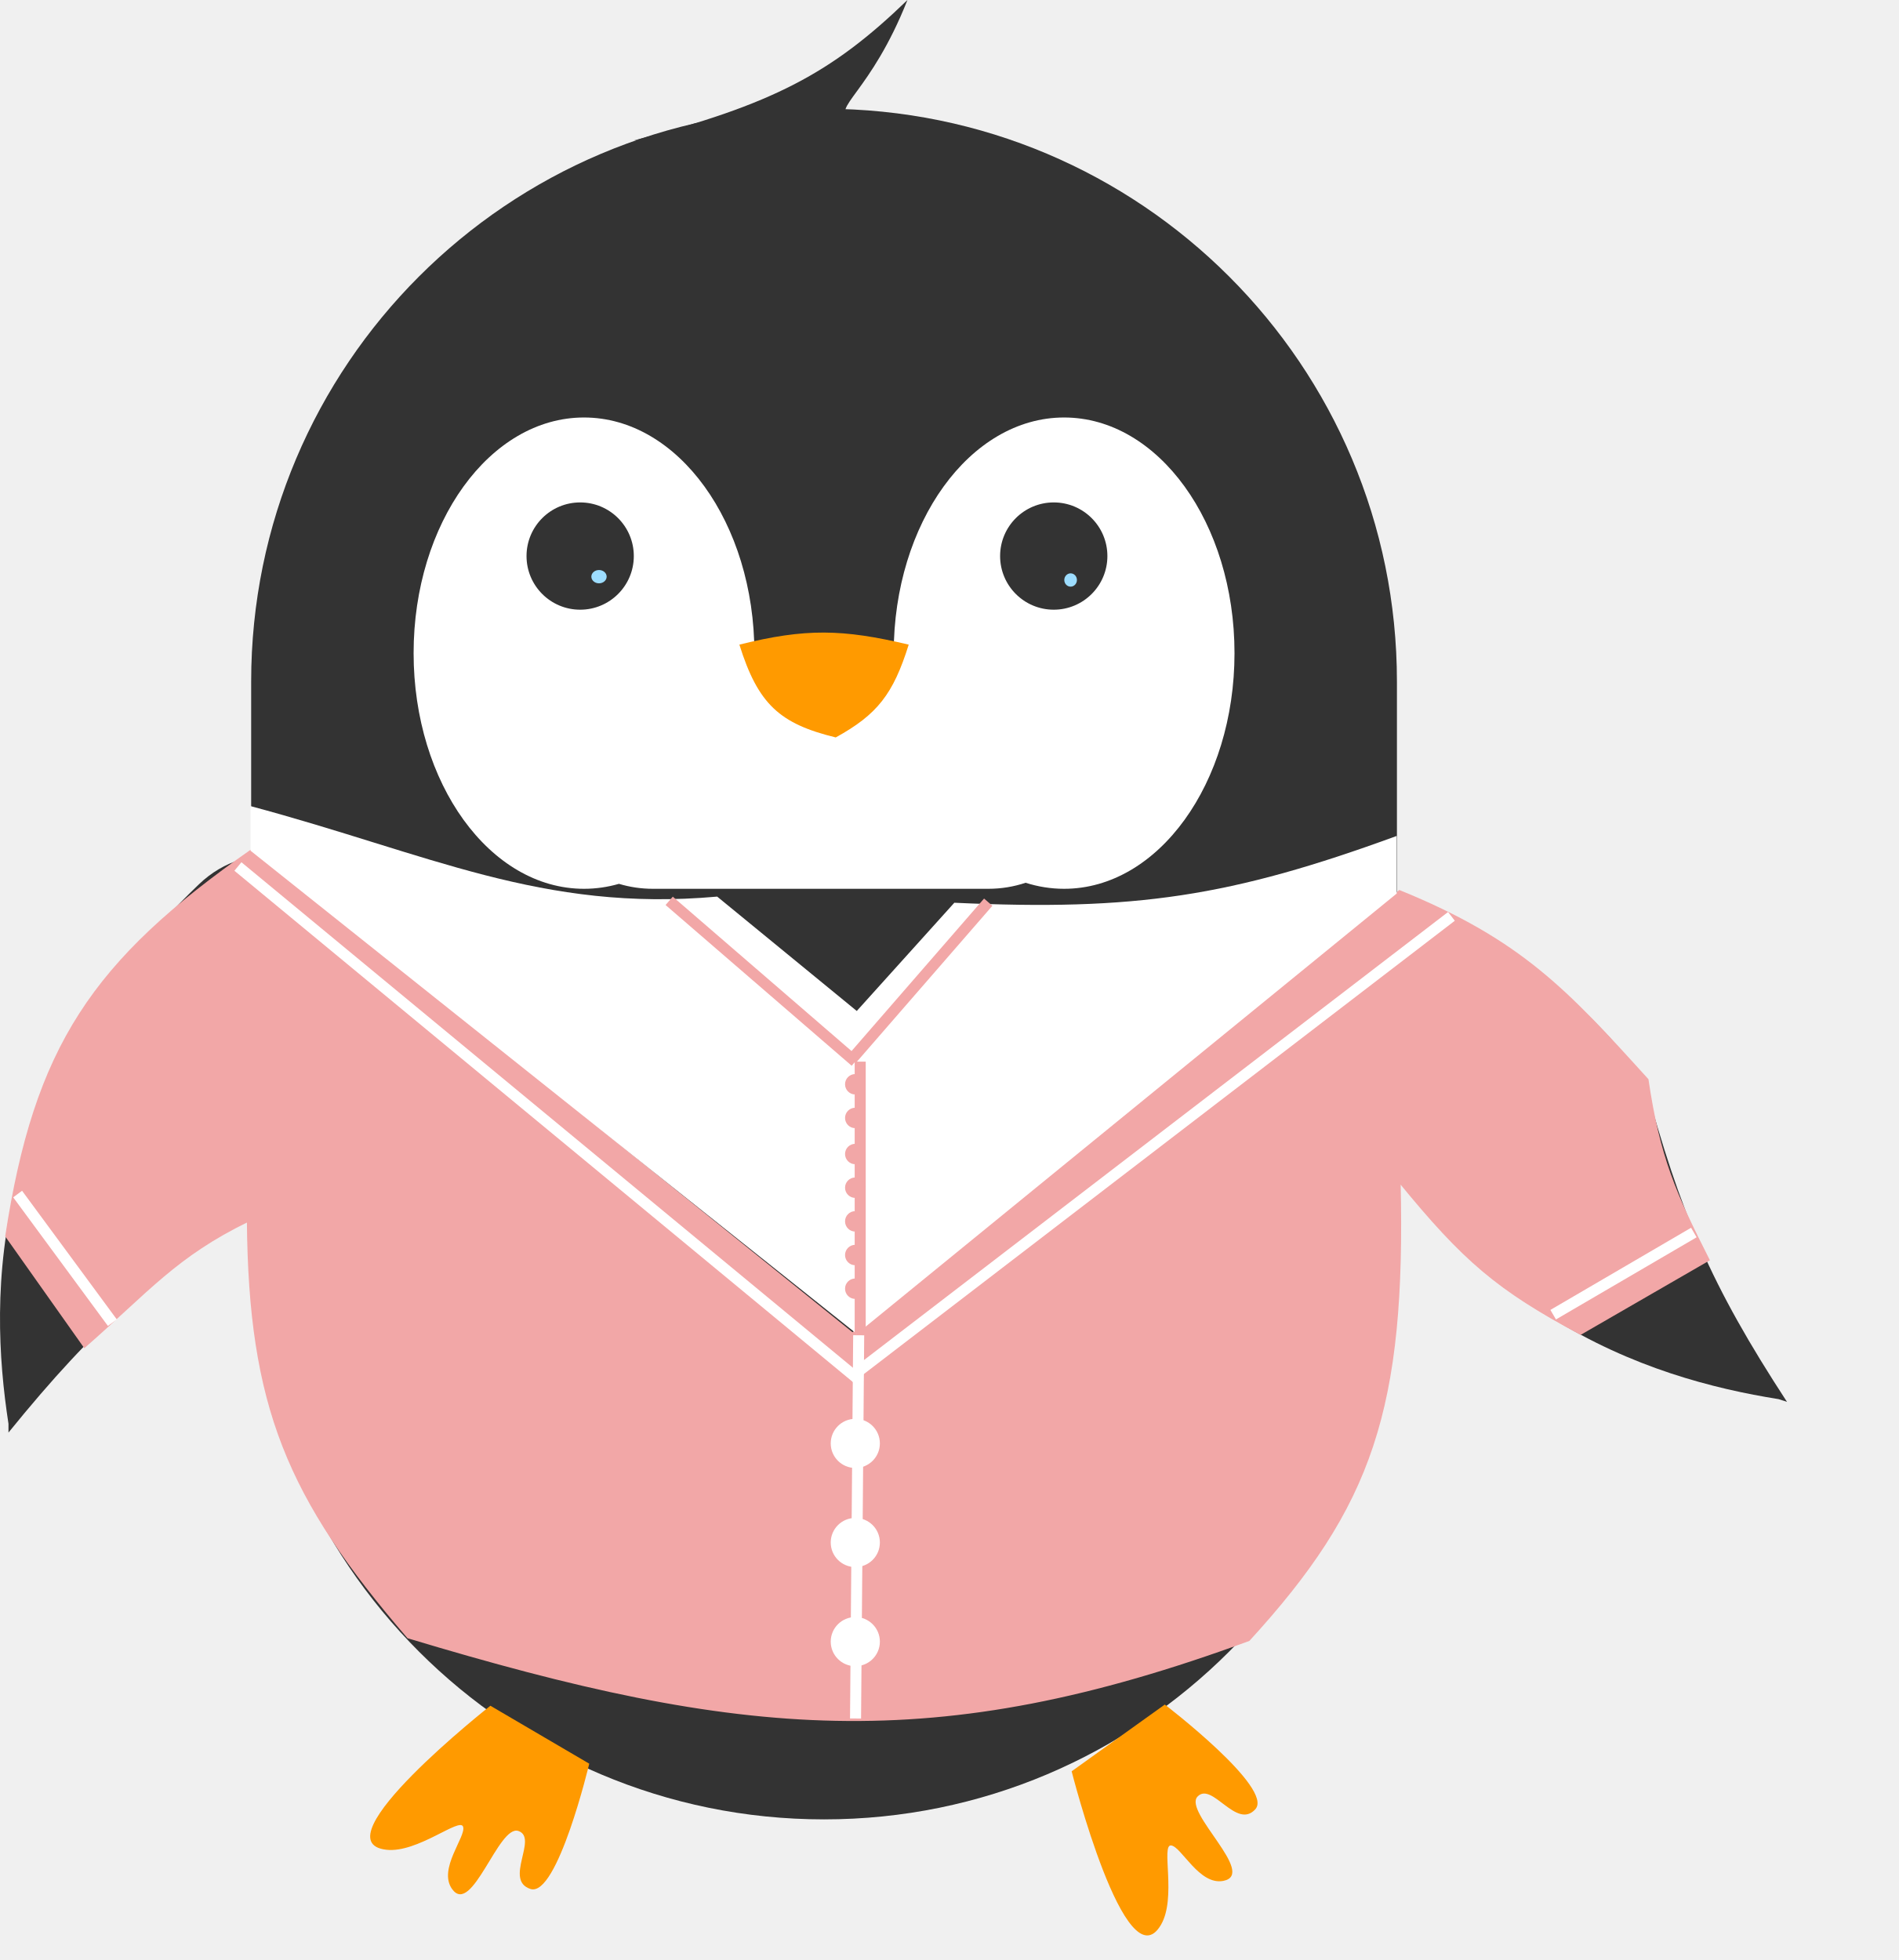
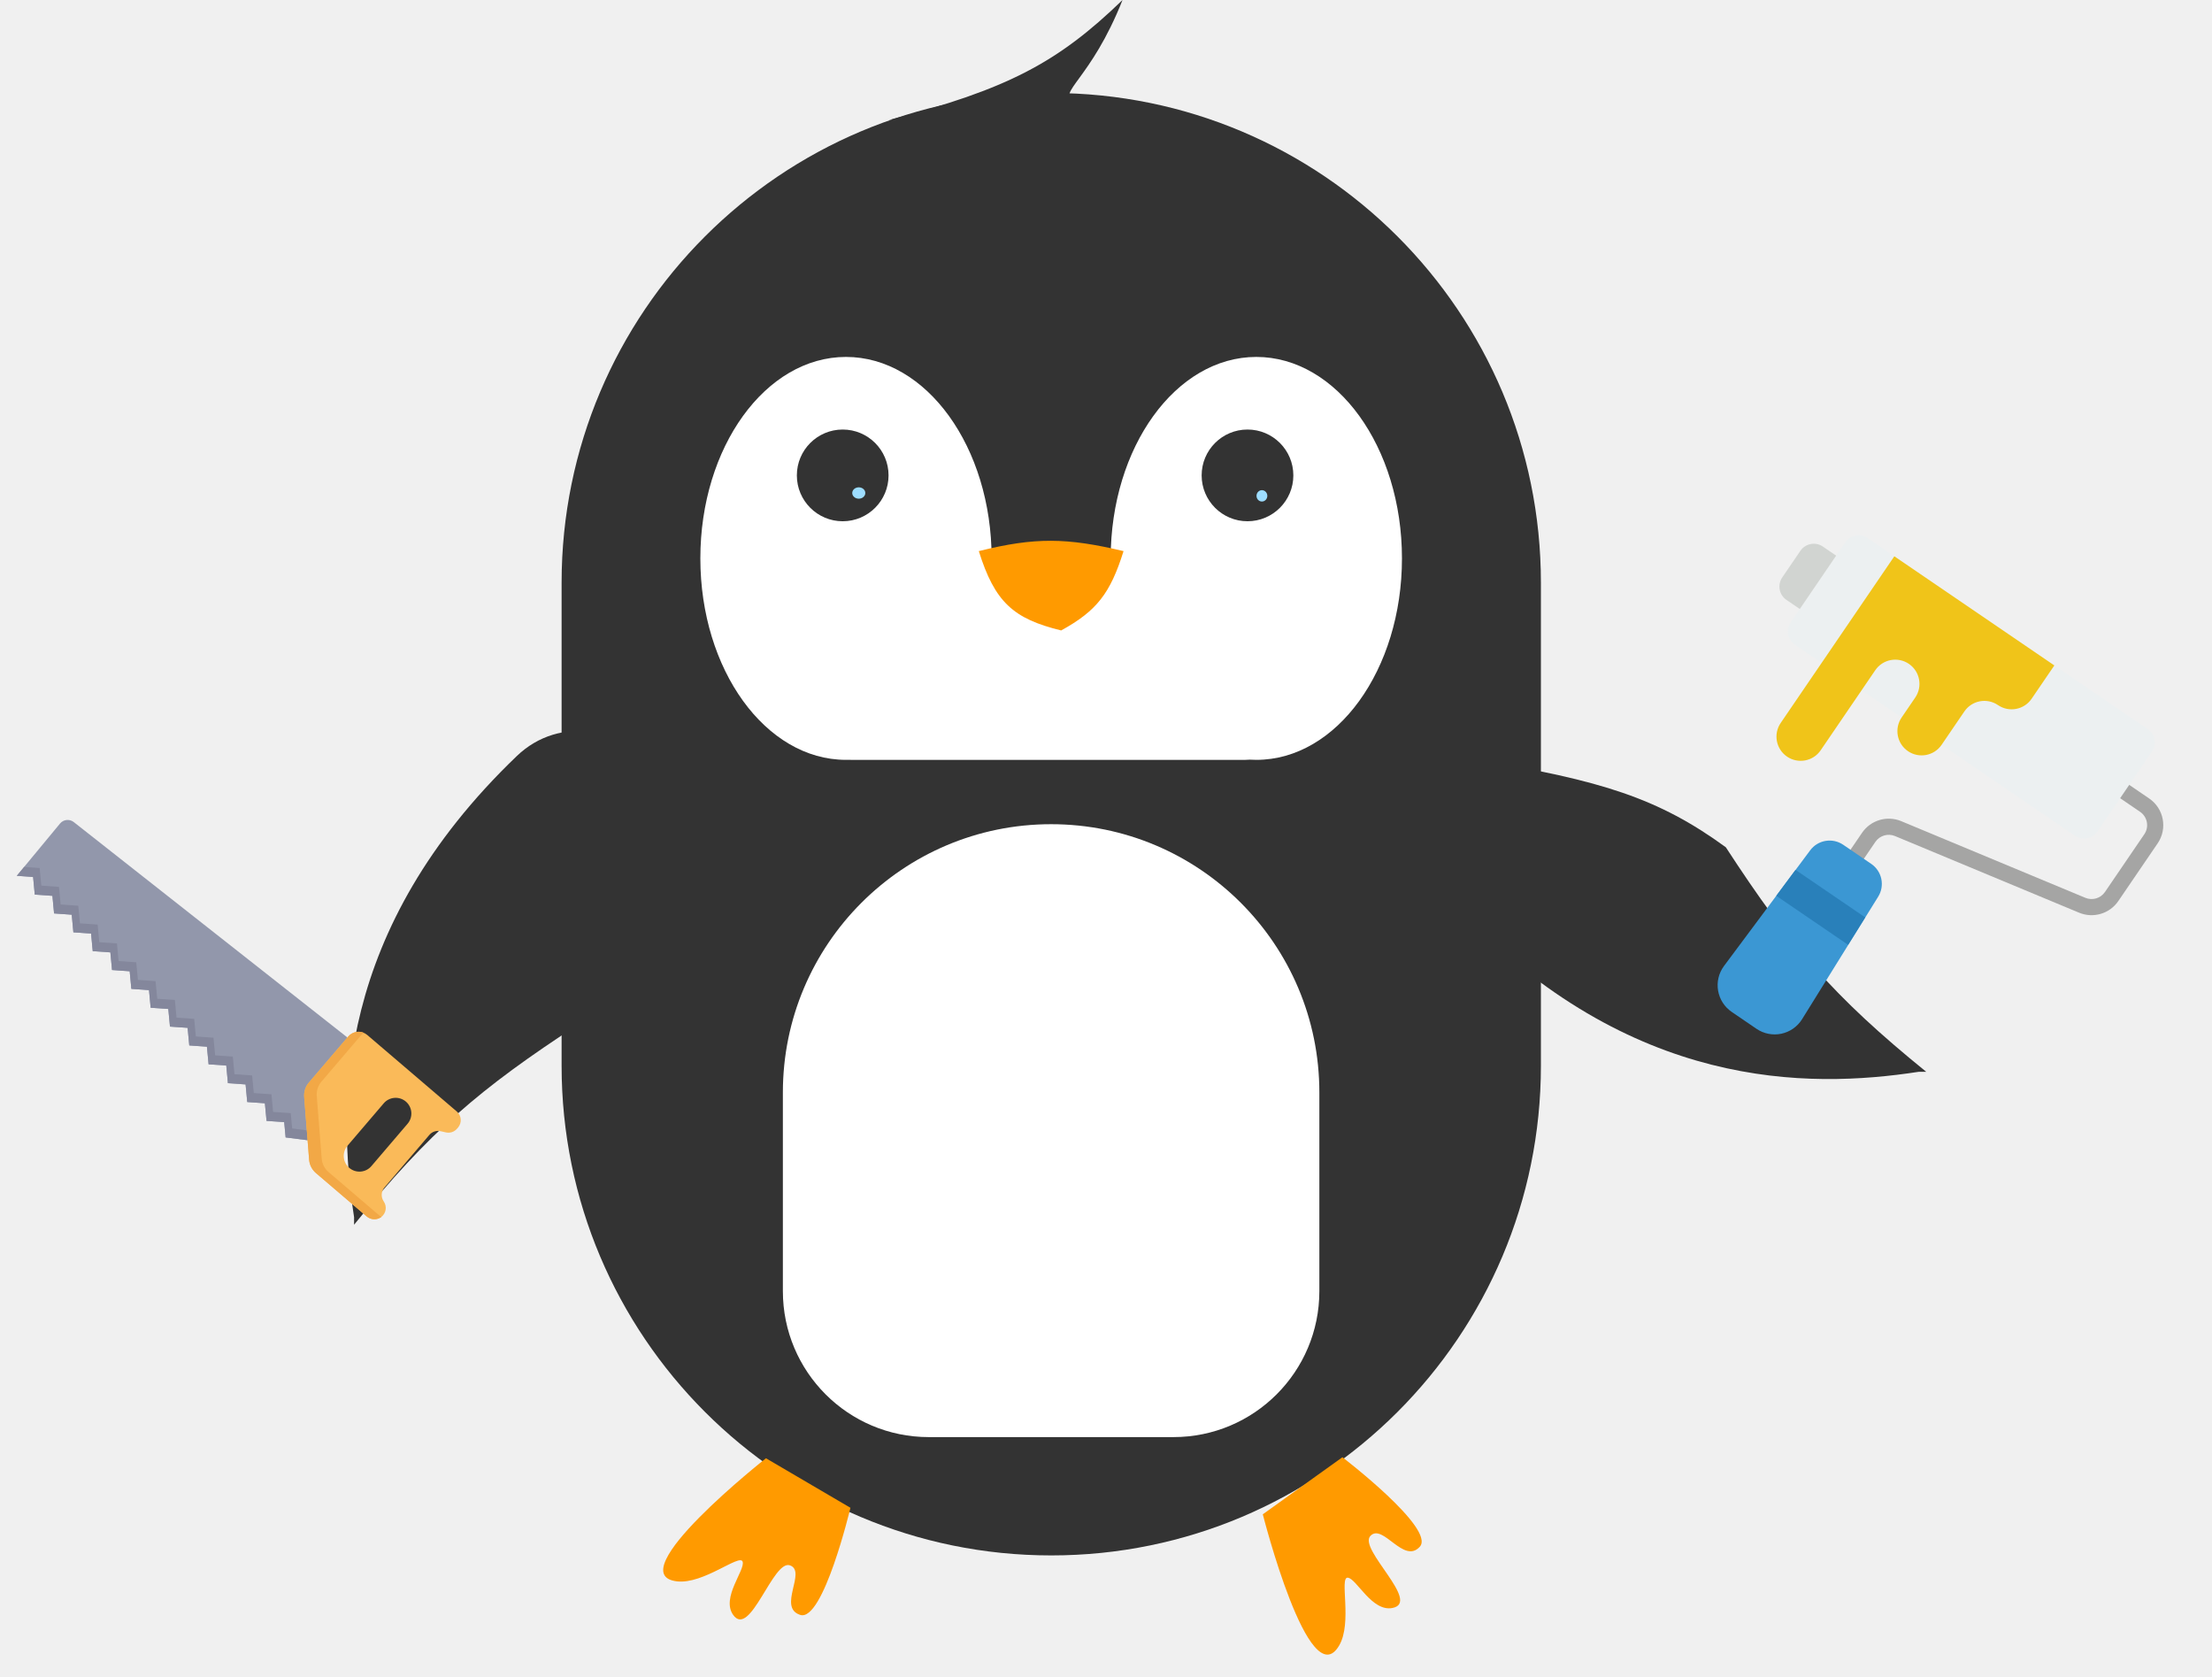
- <svg xmlns="http://www.w3.org/2000/svg" width="494" height="510" viewBox="0 0 494 510" fill="none">
-   <path d="M51.743 230.109C-3.324 282.889 -2.997 336.593 2.205 370.468L2.205 372.762C25.145 344.476 40.362 331.415 70.55 311.756C85.496 291.248 90.909 273.865 97.154 236.072C84.859 221.173 64.855 217.542 51.743 230.109Z" fill="#333333" />
-   <rect x="65.348" y="28.298" width="298.11" height="445.112" rx="149.055" fill="#333333" />
-   <path d="M236.106 0C216.423 19.031 201.098 27.207 164.906 36.545L221.299 30.874C215.968 28.194 226.458 24.344 236.106 0Z" fill="#333333" />
-   <path d="M100.537 481.315C82.6 479.294 127.591 443.84 127.591 443.84L153.313 458.919C153.313 458.919 145.005 493.798 138.013 491.516C131.02 489.234 140.081 478.284 134.908 476.437C129.735 474.591 122.8 498.822 117.612 491.516C113.893 486.281 121.316 477.897 120.494 475.328C119.673 472.759 108.622 482.226 100.537 481.315Z" fill="#FF9A00" />
-   <path d="M302.055 500.856C292.913 516.42 278.824 460.899 278.824 460.899L303.061 443.533C303.061 443.533 331.546 465.31 326.617 470.769C321.688 476.229 315.37 463.498 311.579 467.472C307.788 471.447 327.104 487.638 318.319 489.407C312.024 490.674 307.384 480.484 304.703 480.189C302.023 479.894 306.176 493.84 302.055 500.856Z" fill="#FF9A00" />
-   <path fill-rule="evenodd" clip-rule="evenodd" d="M196.28 169.951V169.951H232.53C232.53 169.951 232.53 169.951 232.53 169.951C232.53 136.086 252.378 108.633 276.863 108.633C301.348 108.633 321.197 136.086 321.197 169.951C321.197 203.816 301.348 231.269 276.863 231.269C273.42 231.269 270.068 230.726 266.851 229.698C263.799 230.717 260.533 231.269 257.138 231.269H169.872C166.802 231.269 163.837 230.818 161.04 229.978C158.105 230.824 155.063 231.269 151.947 231.269C127.462 231.269 107.613 203.816 107.613 169.951C107.613 136.086 127.462 108.633 151.947 108.633C176.431 108.633 196.28 136.086 196.28 169.951Z" fill="white" />
-   <path d="M236.432 167.736C219.245 163.656 209.562 163.446 192.375 167.736C197.23 183.234 202.849 188.322 217.445 191.884C228.24 185.937 232.39 180.653 236.432 167.736Z" fill="#FF9A00" />
-   <circle cx="150.95" cy="144.689" r="13.957" fill="#333333" />
-   <circle cx="274.168" cy="144.689" r="13.957" fill="#333333" />
-   <ellipse cx="278.554" cy="150.917" rx="1.644" ry="1.731" fill="#9DDDFF" />
-   <ellipse cx="155.85" cy="150.052" rx="1.99" ry="1.731" fill="#9DDDFF" />
-   <path d="M344.293 273.946C377.69 342.524 428.917 358.647 462.758 364.062L464.942 364.764C445.033 334.268 437.257 315.783 427.779 281.028C412.829 260.523 397.936 250.05 363.868 232.539C345.92 239.685 336.342 257.618 344.293 273.946Z" fill="#333333" />
-   <path d="M21.991 350.388L1.652 321.637C9.196 272.382 24.066 250.198 65.68 221.122L221.807 347.022L364.127 231.907C395.749 244.767 407.705 257.846 428.627 280.945C431.612 301.23 435.819 310.649 444.509 327.811L411.238 347.022C389.658 335.477 380.936 328.002 364.127 307.443C365.534 366.605 356.826 391.844 324.898 426.731C243.067 456.782 193.195 452.249 106.189 426.017C74.875 389.641 64.931 365.93 64.524 317.65C45.794 326.769 38.574 335.864 21.991 350.388Z" fill="#F2A7A7" stroke="#F2A7A7" stroke-width="0.574" />
-   <line x1="223.415" y1="347.439" x2="222.598" y2="447.159" stroke="white" stroke-width="2.87" />
-   <line x1="4.589" y1="310.698" x2="29.233" y2="344.164" stroke="white" stroke-width="2.87" />
-   <line x1="61.899" y1="225.465" x2="222.891" y2="358.562" stroke="white" stroke-width="2.87" />
-   <line x1="221.107" y1="358.53" x2="377.642" y2="238.443" stroke="white" stroke-width="2.87" />
-   <path d="M65.184 209.754C111.592 222.168 140.969 237.402 186.6 233.3L222.917 263.061L248.301 234.899C295.504 237.077 320.255 233.295 363.391 217.519V232.511L222.917 347.079L65.184 221.354V209.754Z" fill="white" />
-   <path fill-rule="evenodd" clip-rule="evenodd" d="M222.958 276.248L258.205 235.685L256.038 233.803L221.554 273.488L175.048 233.317L173.172 235.489L221.59 277.311L222.376 276.401L222.376 347.078H225.246L225.246 276.248H222.958Z" fill="#F2A7A7" />
-   <circle cx="222.528" cy="282.132" r="2.661" fill="#F2A7A7" />
-   <circle cx="222.528" cy="290.893" r="2.661" fill="#F2A7A7" />
-   <circle cx="222.528" cy="300.28" r="2.661" fill="#F2A7A7" />
-   <circle cx="222.528" cy="309.041" r="2.661" fill="#F2A7A7" />
-   <circle cx="222.528" cy="317.802" r="2.661" fill="#F2A7A7" />
-   <circle cx="222.528" cy="326.563" r="2.661" fill="#F2A7A7" />
-   <circle cx="222.528" cy="335.324" r="2.661" fill="#F2A7A7" />
-   <circle cx="222.535" cy="375.579" r="6.394" fill="white" />
-   <circle cx="222.535" cy="401.367" r="6.394" fill="white" />
-   <circle cx="222.535" cy="427.156" r="6.394" fill="white" />
-   <line x1="404.112" y1="342.087" x2="440.711" y2="320.708" stroke="white" stroke-width="2.87" />
+ <svg xmlns="http://www.w3.org/2000/svg" width="677" height="513" viewBox="0 0 677 513" fill="none">
+   <path d="M446.112 278.171C499.178 333.534 553.173 333.206 587.231 327.976L589.537 327.976C561.098 304.912 547.967 289.612 528.201 259.263C507.582 244.236 490.105 238.793 452.108 232.515C437.127 244.877 433.477 264.989 446.112 278.171Z" fill="#333333" />
+   <path d="M158.176 231.348C102.81 284.412 103.139 338.405 108.369 372.463V374.769C131.433 346.33 146.733 333.2 177.084 313.435C192.111 292.816 197.554 275.339 203.832 237.343C191.471 222.363 171.358 218.713 158.176 231.348Z" fill="#333333" />
+   <rect x="171.883" y="28.452" width="299.724" height="447.51" rx="149.86" fill="#333333" />
+   <path d="M343.558 0C323.769 19.134 308.361 27.354 271.973 36.741L328.671 31.041C323.311 28.346 333.858 24.475 343.558 0Z" fill="#333333" />
+   <path d="M207.223 483.905C189.19 481.873 234.424 446.228 234.424 446.228L260.286 461.388C260.286 461.388 251.933 496.455 244.902 494.161C237.872 491.866 246.982 480.857 241.781 479C236.58 477.144 229.608 501.506 224.391 494.161C220.653 488.897 228.115 480.468 227.289 477.886C226.464 475.303 215.353 484.821 207.223 483.905Z" fill="#FF9A00" />
+   <path d="M409.847 503.551C400.656 519.199 386.49 463.378 386.49 463.378L410.859 445.919C410.859 445.919 439.498 467.814 434.542 473.302C429.587 478.791 423.234 465.992 419.423 469.988C415.611 473.984 435.032 490.262 426.2 492.04C419.871 493.314 415.205 483.069 412.51 482.773C409.815 482.477 413.991 496.497 409.847 503.551Z" fill="#FF9A00" />
+   <path fill-rule="evenodd" clip-rule="evenodd" d="M303.495 170.869V170.871H339.934C339.934 170.87 339.934 170.869 339.934 170.869C339.934 136.821 359.89 109.221 384.507 109.221C409.124 109.221 429.081 136.821 429.081 170.869C429.081 204.916 409.124 232.517 384.507 232.517C383.839 232.517 383.175 232.496 382.514 232.456C382.071 232.497 381.622 232.519 381.168 232.519H260.432C260.22 232.519 260.01 232.514 259.801 232.505C259.508 232.513 259.215 232.517 258.921 232.517C234.304 232.517 214.348 204.916 214.348 170.869C214.348 136.821 234.304 109.221 258.921 109.221C283.538 109.221 303.495 136.821 303.495 170.869Z" fill="white" />
+   <path d="M343.87 168.641C326.589 164.539 316.854 164.328 299.574 168.641C304.456 184.223 310.105 189.338 324.78 192.919C335.634 186.94 339.805 181.627 343.87 168.641Z" fill="#FF9A00" />
+   <ellipse cx="257.916" cy="145.471" rx="14.033" ry="14.033" fill="#333333" />
+   <ellipse cx="381.806" cy="145.471" rx="14.033" ry="14.033" fill="#333333" />
+   <ellipse cx="386.219" cy="151.732" rx="1.653" ry="1.74" fill="#9DDDFF" />
+   <ellipse cx="262.837" cy="150.862" rx="2.001" ry="1.74" fill="#9DDDFF" />
+   <path d="M239.605 334.304C239.605 288.963 276.362 252.207 321.703 252.207C367.044 252.207 403.8 288.963 403.8 334.304V395.101C403.8 419.763 383.808 439.755 359.146 439.755H284.26C259.598 439.755 239.605 419.763 239.605 395.101V334.304Z" fill="white" />
+   <g clip-path="url(#clip0_915_14811)">
+     <path d="M22.575 251.553C21.955 251.065 21.168 250.838 20.384 250.922C19.599 251.006 18.878 251.393 18.375 252.001L5.129 268.002L10.125 268.353L10.633 273.749L16.035 274.131L16.543 279.516L21.945 279.898L22.453 285.294L27.866 285.665L28.374 291.06L33.775 291.432L34.284 296.827L39.687 297.21L40.194 302.595L45.596 302.977L46.105 308.373L51.506 308.744L52.014 314.14L57.416 314.522L57.924 319.908L63.326 320.29L63.834 325.685L69.246 326.056L69.754 331.452L75.156 331.835L75.664 337.219L81.066 337.602L81.574 342.997L86.975 343.369L87.412 348.059L94.156 348.911L106.335 317.48L22.575 251.553Z" fill="#9297AB" />
+     <path d="M95.275 346.058L94.165 348.914L87.424 348.053L86.987 343.371L81.587 343L81.074 337.603L75.676 337.223L75.171 331.838L69.763 331.455L69.261 326.059L63.85 325.687L63.337 320.29L57.939 319.909L57.424 314.522L52.026 314.141L51.513 308.743L46.113 308.373L45.61 302.978L40.202 302.595L39.698 297.21L34.299 296.829L33.786 291.433L28.387 291.062L27.884 285.667L22.463 285.292L21.961 279.896L16.553 279.513L16.047 274.128L10.65 273.749L10.137 268.351L5.145 268.004L7.402 265.276L12.133 265.613L12.649 271.001L18.045 271.392L18.563 276.768L23.957 277.16L24.473 282.547L29.884 282.92L30.386 288.314L35.787 288.685L36.3 294.082L41.697 294.463L42.212 299.85L47.61 300.231L48.123 305.628L53.523 305.998L54.026 311.393L59.434 311.777L59.938 317.162L65.337 317.541L65.85 322.939L71.26 323.312L71.763 328.707L77.171 329.091L77.676 334.475L83.084 334.859L83.587 340.253L88.986 340.623L89.421 345.316L95.275 346.058Z" fill="#84879C" />
+     <path d="M139.789 340.107L112.406 316.709C111.994 316.356 111.516 316.087 111 315.919C110.484 315.751 109.939 315.687 109.398 315.729C108.857 315.772 108.33 315.921 107.846 316.167C107.363 316.414 106.933 316.754 106.581 317.167L94.524 331.283C94.009 331.886 93.618 332.584 93.373 333.338C93.128 334.092 93.034 334.887 93.097 335.677L94.603 354.846C94.665 355.636 94.882 356.405 95.241 357.111C95.6 357.817 96.095 358.445 96.698 358.96L112.185 372.19C112.801 372.737 113.586 373.056 114.408 373.094C115.231 373.131 116.042 372.885 116.705 372.397C117.394 371.866 117.86 371.096 118.011 370.24C118.163 369.383 117.989 368.501 117.523 367.766L117.364 367.512C116.965 366.881 116.779 366.14 116.833 365.396C116.886 364.652 117.177 363.945 117.662 363.378L131.409 347.288C131.823 346.803 132.362 346.44 132.967 346.24C133.573 346.039 134.222 346.008 134.844 346.151L136.449 346.517C137.071 346.66 137.719 346.629 138.325 346.428C138.931 346.228 139.47 345.865 139.884 345.38L140.179 345.037C140.478 344.688 140.705 344.284 140.847 343.847C140.989 343.41 141.044 342.949 141.008 342.491C140.971 342.033 140.845 341.587 140.636 341.178C140.427 340.769 140.139 340.405 139.789 340.107ZM124.751 343.861L113.665 356.837C112.837 357.806 111.658 358.406 110.387 358.506C109.117 358.606 107.858 358.197 106.889 357.369C105.92 356.541 105.32 355.362 105.22 354.092C105.12 352.821 105.529 351.563 106.357 350.594L117.444 337.618C118.272 336.649 119.45 336.048 120.721 335.949C121.992 335.849 123.25 336.258 124.219 337.086C125.188 337.914 125.788 339.093 125.888 340.363C125.988 341.634 125.579 342.892 124.751 343.861Z" fill="#FABA59" />
+     <path d="M116.041 371.885L100.553 358.653C99.951 358.139 99.456 357.511 99.096 356.805C98.737 356.099 98.52 355.33 98.458 354.54L96.948 335.37C96.825 333.776 97.34 332.199 98.38 330.984L110.435 316.869C110.704 316.552 111.019 316.277 111.369 316.052C110.558 315.703 109.657 315.624 108.798 315.825C107.938 316.027 107.166 316.498 106.595 317.171L94.528 331.282C94.013 331.885 93.622 332.583 93.377 333.337C93.132 334.091 93.038 334.886 93.101 335.677L94.607 354.847C94.669 355.636 94.886 356.406 95.245 357.112C95.605 357.818 96.1 358.446 96.703 358.96L112.19 372.192C112.808 372.737 113.594 373.054 114.417 373.092C115.241 373.129 116.052 372.885 116.718 372.398C116.728 372.387 116.748 372.375 116.758 372.364C116.501 372.233 116.26 372.072 116.041 371.885Z" fill="#F2A846" />
+   </g>
+   <g clip-path="url(#clip1_915_14811)">
+     <path d="M566.865 268.045L562.784 265.262L569.905 254.82C572.554 250.963 577.539 249.482 581.865 251.266L638.25 274.739C640.413 275.631 642.906 274.89 644.231 272.961L656.287 255.282C657.824 253.028 657.243 249.954 654.989 248.417L645.921 242.234L648.704 238.152L657.772 244.336C662.28 247.41 663.442 253.557 660.368 258.065L648.312 275.744C645.663 279.602 640.677 281.084 636.35 279.3L579.976 255.834C577.812 254.934 575.313 255.672 573.986 257.603L566.865 268.045Z" fill="#A5A5A4" />
+     <path d="M594.257 227.914L635.069 255.745C637.324 257.273 640.391 256.693 641.933 254.447L658.632 229.96C660.16 227.704 659.58 224.638 657.334 223.096L571.628 164.653C569.372 163.124 566.306 163.704 564.764 165.951L548.065 190.437C546.537 192.693 547.117 195.759 549.363 197.301L594.257 227.914Z" fill="#ECF0F1" />
+     <path d="M572.721 264.358L564.14 258.506C560.844 256.256 556.357 257.02 553.992 260.235L527.615 295.631C526.025 297.792 525.383 300.506 525.835 303.15C526.287 305.794 527.795 308.141 530.012 309.651L537.583 314.813C539.798 316.326 542.533 316.873 545.16 316.328C547.787 315.784 550.079 314.194 551.51 311.925L574.806 274.429C576.934 271.057 576.012 266.607 572.721 264.358Z" fill="#3B97D3" />
+     <path d="M557.894 167.247L561.975 170.03L550.842 186.355L546.761 183.572C544.507 182.035 543.926 178.962 545.463 176.708L551.029 168.545C552.566 166.292 555.64 165.71 557.894 167.247Z" fill="#D1D4D1" />
+     <path d="M579.781 170.217L544.992 221.231C542.687 224.612 543.559 229.221 546.94 231.527C550.321 233.832 554.93 232.961 557.236 229.58L573.935 205.093C576.24 201.712 580.85 200.841 584.231 203.146C587.612 205.452 588.484 210.062 586.178 213.442L582.004 219.564C579.698 222.945 580.57 227.555 583.951 229.86C587.332 232.166 591.942 231.294 594.247 227.913L601.205 217.71C603.511 214.329 608.121 213.458 611.502 215.763C614.883 218.069 619.492 217.197 621.798 213.816L628.756 203.613L579.781 170.217Z" fill="#F0C419" />
+     <path d="M543.633 274.117L565.631 289.117L570.87 280.732L549.526 266.177L543.633 274.117Z" fill="#2980BA" />
+   </g>
+   <defs>
+     <clipPath id="clip0_915_14811">
+       <rect width="135.425" height="135.421" fill="white" transform="matrix(0.997869 -0.0652407 0.065245 0.997869 0 248.57)" />
+     </clipPath>
+     <clipPath id="clip1_915_14811">
+       <rect width="143.254" height="143.252" fill="white" transform="matrix(0.826192 0.563388 -0.563413 0.826175 558.332 155.607)" />
+     </clipPath>
+   </defs>
</svg>
